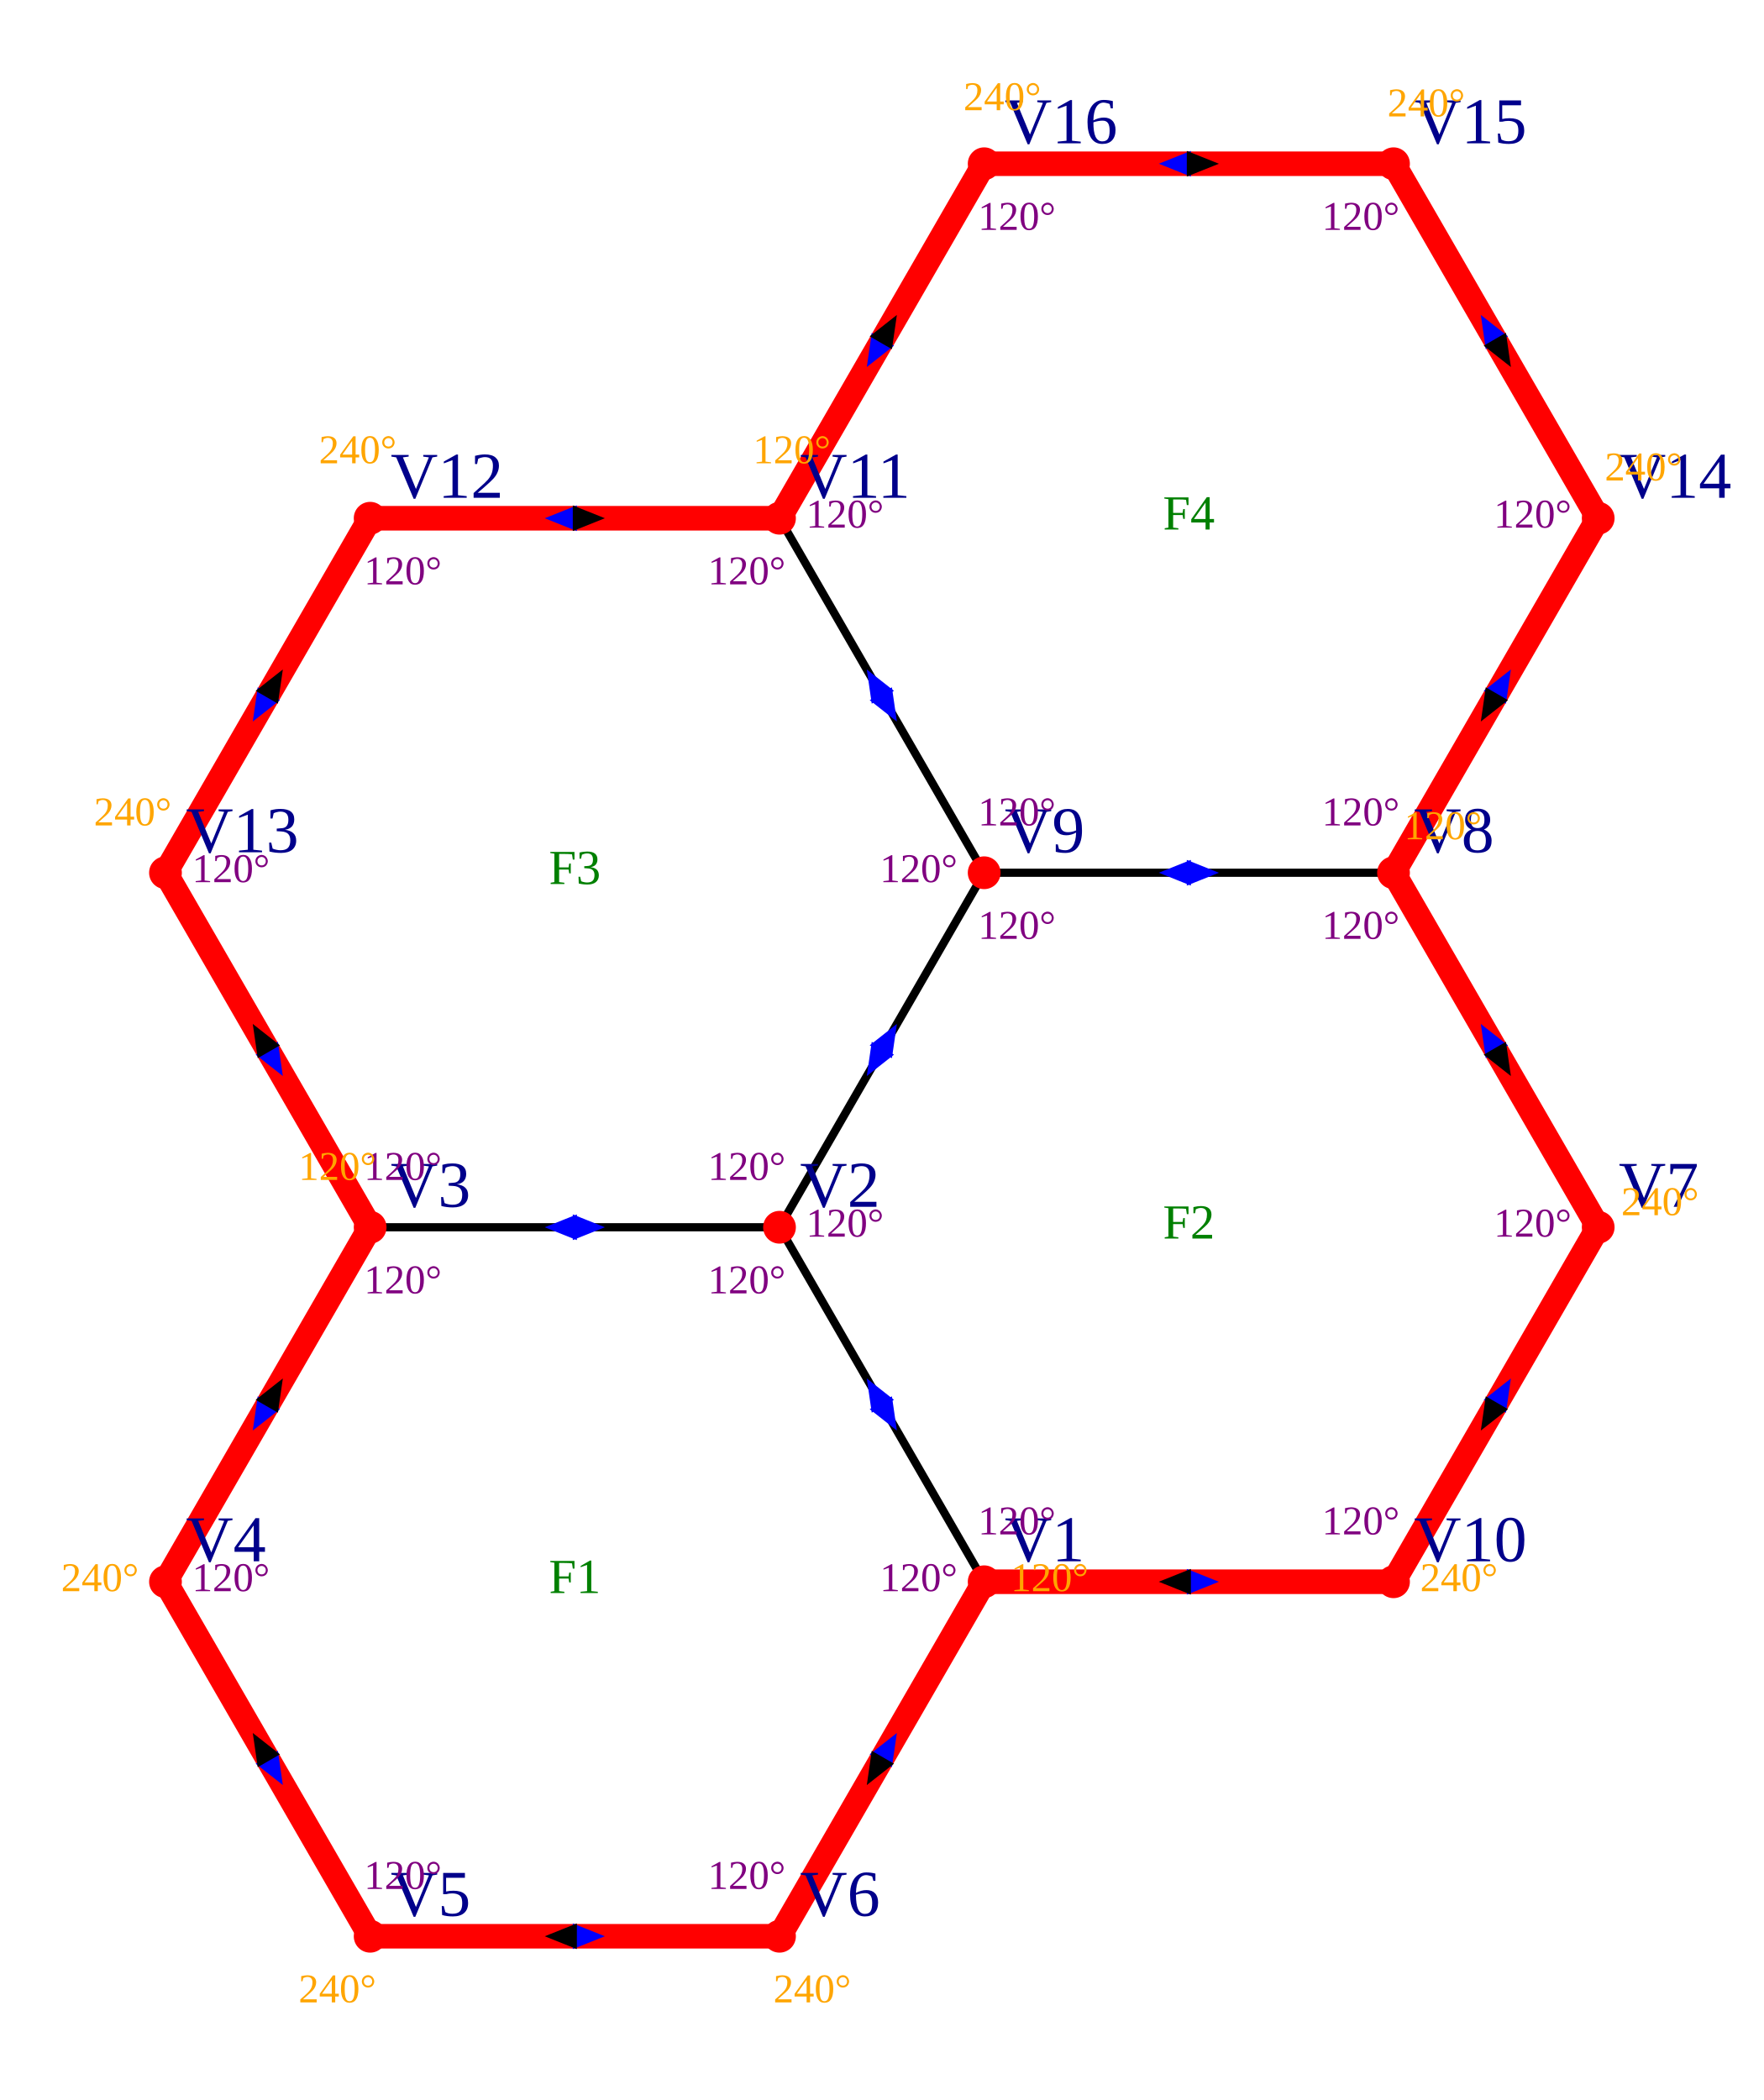
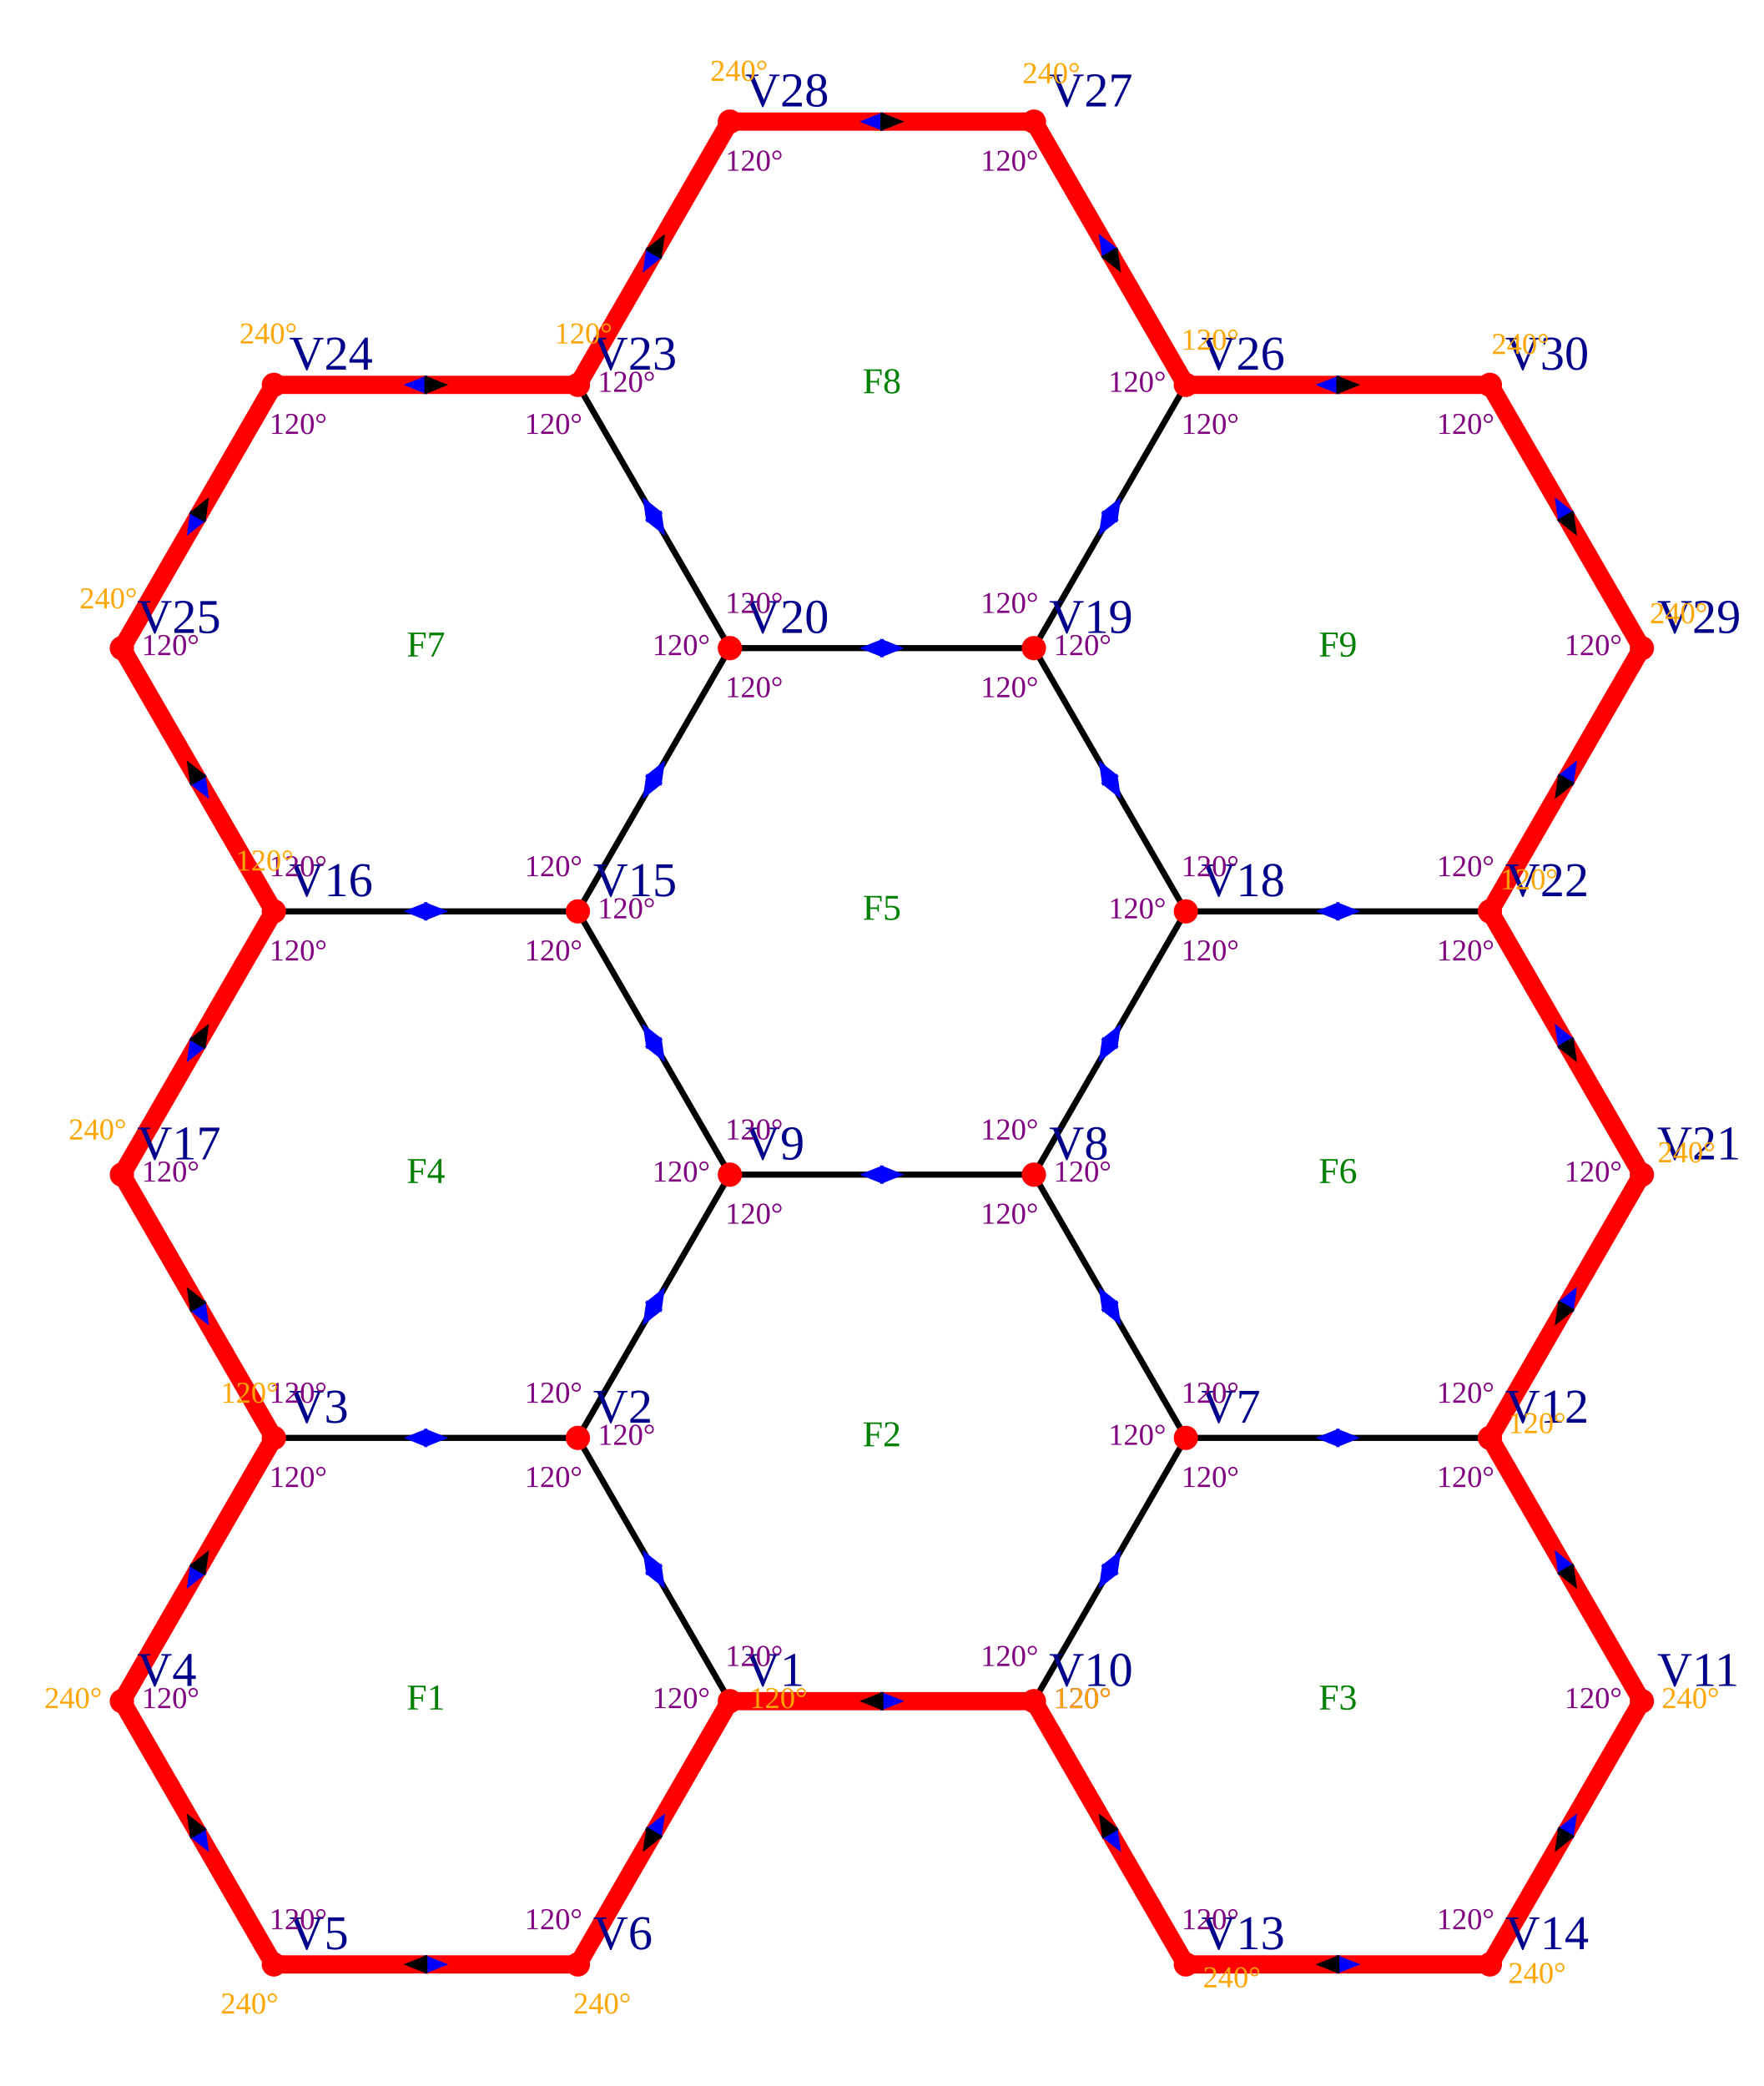
- <svg xmlns="http://www.w3.org/2000/svg" width="215" height="256" viewBox="-70 -193.205 215 256.506">
+ <svg xmlns="http://www.w3.org/2000/svg" width="290" height="343" viewBox="-70 -279.808 290 343.109">
  <g>
    <g stroke-width="1.0" stroke="black">
+       <line x1="25" y1="-216.506" x2="-25" y2="-216.506" />
+       <line x1="100" y1="-173.205" x2="50" y2="-173.205" />
+       <line x1="50" y1="0" x2="25" y2="-43.301" />
+       <line x1="175" y1="-43.301" x2="200" y2="-86.603" />
+       <line x1="50" y1="-173.205" x2="25" y2="-129.904" />
+       <line x1="100" y1="0" x2="125" y2="43.301" />
+       <line x1="100" y1="0" x2="125" y2="-43.301" />
+       <line x1="50" y1="-86.603" x2="25" y2="-129.904" />
+       <line x1="100" y1="-86.603" x2="50" y2="-86.603" />
+       <line x1="125" y1="-216.506" x2="100" y2="-259.808" />
+       <line x1="100" y1="-259.808" x2="50" y2="-259.808" />
+       <line x1="25" y1="43.301" x2="50" y2="0" />
+       <line x1="125" y1="-129.904" x2="100" y2="-173.205" />
+       <line x1="125" y1="-43.301" x2="100" y2="-86.603" />
+       <line x1="175" y1="-43.301" x2="125" y2="-43.301" />
+       <line x1="125" y1="43.301" x2="175" y2="43.301" />
      <line x1="25" y1="-43.301" x2="-25" y2="-43.301" />
-       <line x1="25" y1="-129.904" x2="-25" y2="-129.904" />
-       <line x1="50" y1="-173.205" x2="25" y2="-129.904" />
-       <line x1="50" y1="0" x2="25" y2="-43.301" />
+       <line x1="200" y1="0" x2="175" y2="-43.301" />
+       <line x1="50" y1="-173.205" x2="25" y2="-216.506" />
+       <line x1="175" y1="-129.904" x2="125" y2="-129.904" />
+       <line x1="100" y1="-86.603" x2="125" y2="-129.904" />
+       <line x1="100" y1="-173.205" x2="125" y2="-216.506" />
      <line x1="-25" y1="-43.301" x2="-50" y2="0" />
-       <line x1="125" y1="-129.904" x2="100" y2="-173.205" />
-       <line x1="100" y1="0" x2="125" y2="-43.301" />
+       <line x1="50" y1="-259.808" x2="25" y2="-216.506" />
+       <line x1="-25" y1="-216.506" x2="-50" y2="-173.205" />
      <line x1="50" y1="0" x2="100" y2="0" />
      <line x1="-25" y1="43.301" x2="25" y2="43.301" />
-       <line x1="50" y1="-86.603" x2="25" y2="-129.904" />
+       <line x1="175" y1="-216.506" x2="125" y2="-216.506" />
+       <line x1="175" y1="43.301" x2="200" y2="0" />
      <line x1="-50" y1="0" x2="-25" y2="43.301" />
-       <line x1="100" y1="-86.603" x2="50" y2="-86.603" />
+       <line x1="25" y1="-129.904" x2="-25" y2="-129.904" />
+       <line x1="-50" y1="-173.205" x2="-25" y2="-129.904" />
      <line x1="-25" y1="-129.904" x2="-50" y2="-86.603" />
-       <line x1="100" y1="-86.603" x2="125" y2="-129.904" />
-       <line x1="25" y1="43.301" x2="50" y2="0" />
-       <line x1="100" y1="-173.205" x2="50" y2="-173.205" />
+       <line x1="200" y1="-86.603" x2="175" y2="-129.904" />
+       <line x1="50" y1="-86.603" x2="25" y2="-43.301" />
+       <line x1="200" y1="-173.205" x2="175" y2="-216.506" />
      <line x1="-50" y1="-86.603" x2="-25" y2="-43.301" />
-       <line x1="125" y1="-43.301" x2="100" y2="-86.603" />
-       <line x1="50" y1="-86.603" x2="25" y2="-43.301" />
+       <line x1="175" y1="-129.904" x2="200" y2="-173.205" />
    </g>
    <g fill="none" stroke-width="3.0" stroke="red">
-       <polygon points="-25,-129.904 25,-129.904 50,-173.205 100,-173.205 125,-129.904 100,-86.603 125,-43.301 100,0 50,0 25,43.301 -25,43.301 -50,0 -25,-43.301 -50,-86.603">
+       <polygon points="-25,-216.506 25,-216.506 50,-259.808 100,-259.808 125,-216.506 175,-216.506 200,-173.205 175,-129.904 200,-86.603 175,-43.301 200,0 175,43.301 125,43.301 100,0 50,0 25,43.301 -25,43.301 -50,0 -25,-43.301 -50,-86.603 -25,-129.904 -50,-173.205">
            </polygon>
    </g>
    <g stroke-width="0.5" stroke="blue" fill="blue">
      <polygon points="36,-24.249 36.461,-21.051 38.539,-22.251" />
      <polygon points="-3,-43.301 -0,-42.101 0,-44.501" />
      <polygon points="-39,-19.053 -36.461,-21.051 -38.539,-22.251" />
      <polygon points="-36,24.249 -36.461,21.051 -38.539,22.251" />
      <polygon points="3,43.301 0,42.101 -0,44.501" />
      <polygon points="39,19.053 36.461,21.051 38.539,22.251" />
      <polygon points="111,-67.55 111.461,-64.352 113.539,-65.552" />
      <polygon points="72,-86.603 75,-85.403 75,-87.803" />
      <polygon points="36,-62.354 38.539,-64.352 36.461,-65.552" />
      <polygon points="39,-19.053 38.539,-22.251 36.461,-21.051" />
      <polygon points="78,0 75,-1.2 75,1.2" />
      <polygon points="114,-24.249 111.461,-22.251 113.539,-21.051" />
+       <polygon points="186,-24.249 186.461,-21.051 188.539,-22.251" />
+       <polygon points="147,-43.301 150,-42.101 150,-44.501" />
+       <polygon points="111,-19.053 113.539,-21.051 111.461,-22.251" />
+       <polygon points="114,24.249 113.539,21.051 111.461,22.251" />
+       <polygon points="153,43.301 150,42.101 150,44.501" />
+       <polygon points="189,19.053 186.461,21.051 188.539,22.251" />
      <polygon points="36,-110.851 36.461,-107.653 38.539,-108.853" />
      <polygon points="-3,-129.904 -0,-128.704 0,-131.104" />
      <polygon points="-39,-105.655 -36.461,-107.653 -38.539,-108.853" />
      <polygon points="-36,-62.354 -36.461,-65.552 -38.539,-64.352" />
      <polygon points="3,-43.301 0,-44.501 -0,-42.101" />
      <polygon points="39,-67.55 36.461,-65.552 38.539,-64.352" />
      <polygon points="111,-154.153 111.461,-150.954 113.539,-152.154" />
      <polygon points="72,-173.205 75,-172.005 75,-174.405" />
      <polygon points="36,-148.956 38.539,-150.954 36.461,-152.154" />
      <polygon points="39,-105.655 38.539,-108.853 36.461,-107.653" />
      <polygon points="78,-86.603 75,-87.803 75,-85.403" />
      <polygon points="114,-110.851 111.461,-108.853 113.539,-107.653" />
-     </g>
-     <g stroke-width="0.5" stroke="black" fill="black">
+       <polygon points="186,-110.851 186.461,-107.653 188.539,-108.853" />
+       <polygon points="147,-129.904 150,-128.704 150,-131.104" />
+       <polygon points="111,-105.655 113.539,-107.653 111.461,-108.853" />
+       <polygon points="114,-62.354 113.539,-65.552 111.461,-64.352" />
+       <polygon points="153,-43.301 150,-44.501 150,-42.101" />
+       <polygon points="189,-67.55 186.461,-65.552 188.539,-64.352" />
+       <polygon points="36,-197.454 36.461,-194.256 38.539,-195.456" />
+       <polygon points="-3,-216.506 -0,-215.306 0,-217.706" />
+       <polygon points="-39,-192.258 -36.461,-194.256 -38.539,-195.456" />
+       <polygon points="-36,-148.956 -36.461,-152.154 -38.539,-150.954" />
      <polygon points="3,-129.904 0,-131.104 -0,-128.704" />
      <polygon points="39,-154.153 36.461,-152.154 38.539,-150.954" />
+       <polygon points="111,-240.755 111.461,-237.557 113.539,-238.757" />
+       <polygon points="72,-259.808 75,-258.608 75,-261.008" />
+       <polygon points="36,-235.559 38.539,-237.557 36.461,-238.757" />
+       <polygon points="39,-192.258 38.539,-195.456 36.461,-194.256" />
      <polygon points="78,-173.205 75,-174.405 75,-172.005" />
+       <polygon points="114,-197.454 111.461,-195.456 113.539,-194.256" />
+       <polygon points="186,-197.454 186.461,-194.256 188.539,-195.456" />
+       <polygon points="147,-216.506 150,-215.306 150,-217.706" />
+       <polygon points="111,-192.258 113.539,-194.256 111.461,-195.456" />
      <polygon points="114,-148.956 113.539,-152.154 111.461,-150.954" />
-       <polygon points="111,-105.655 113.539,-107.653 111.461,-108.853" />
-       <polygon points="114,-62.354 113.539,-65.552 111.461,-64.352" />
-       <polygon points="111,-19.053 113.539,-21.051 111.461,-22.251" />
+       <polygon points="153,-129.904 150,-131.104 150,-128.704" />
+       <polygon points="189,-154.153 186.461,-152.154 188.539,-150.954" />
+     </g>
+     <g stroke-width="0.5" stroke="black" fill="black">
+       <polygon points="3,-216.506 0,-217.706 -0,-215.306" />
+       <polygon points="39,-240.755 36.461,-238.757 38.539,-237.557" />
+       <polygon points="78,-259.808 75,-261.008 75,-258.608" />
+       <polygon points="114,-235.559 113.539,-238.757 111.461,-237.557" />
+       <polygon points="153,-216.506 150,-217.706 150,-215.306" />
+       <polygon points="189,-192.258 188.539,-195.456 186.461,-194.256" />
+       <polygon points="186,-148.956 188.539,-150.954 186.461,-152.154" />
+       <polygon points="189,-105.655 188.539,-108.853 186.461,-107.653" />
+       <polygon points="186,-62.354 188.539,-64.352 186.461,-65.552" />
+       <polygon points="189,-19.053 188.539,-22.251 186.461,-21.051" />
+       <polygon points="186,24.249 188.539,22.251 186.461,21.051" />
+       <polygon points="147,43.301 150,44.501 150,42.101" />
+       <polygon points="111,19.053 111.461,22.251 113.539,21.051" />
      <polygon points="72,-0 75,1.2 75,-1.2" />
      <polygon points="36,24.249 38.539,22.251 36.461,21.051" />
      <polygon points="-3,43.301 -0,44.501 0,42.101" />
      <polygon points="-39,19.053 -38.539,22.251 -36.461,21.051" />
      <polygon points="-36,-24.249 -38.539,-22.251 -36.461,-21.051" />
      <polygon points="-39,-67.55 -38.539,-64.352 -36.461,-65.552" />
      <polygon points="-36,-110.851 -38.539,-108.853 -36.461,-107.653" />
+       <polygon points="-39,-154.153 -38.539,-150.954 -36.461,-152.154" />
+       <polygon points="-36,-197.454 -38.539,-195.456 -36.461,-194.256" />
    </g>
    <g fill="red">
      <circle cx="-50" cy="0" r="2.0" />
+       <circle cx="175" cy="43.301" r="2.0" />
+       <circle cx="175" cy="-129.904" r="2.0" />
      <circle cx="-25" cy="43.301" r="2.0" />
+       <circle cx="-25" cy="-216.506" r="2.0" />
+       <circle cx="25" cy="43.301" r="2.0" />
+       <circle cx="125" cy="-216.506" r="2.0" />
+       <circle cx="100" cy="-173.205" r="2.0" />
+       <circle cx="50" cy="-86.603" r="2.0" />
+       <circle cx="175" cy="-43.301" r="2.0" />
+       <circle cx="50" cy="-173.205" r="2.0" />
+       <circle cx="100" cy="-259.808" r="2.0" />
+       <circle cx="125" cy="-129.904" r="2.0" />
+       <circle cx="175" cy="-216.506" r="2.0" />
+       <circle cx="200" cy="-173.205" r="2.0" />
+       <circle cx="25" cy="-216.506" r="2.0" />
      <circle cx="50" cy="0" r="2.0" />
      <circle cx="100" cy="0" r="2.0" />
      <circle cx="125" cy="-43.301" r="2.0" />
-       <circle cx="25" cy="43.301" r="2.0" />
-       <circle cx="100" cy="-173.205" r="2.0" />
-       <circle cx="50" cy="-86.603" r="2.0" />
+       <circle cx="200" cy="0" r="2.0" />
+       <circle cx="50" cy="-259.808" r="2.0" />
      <circle cx="-50" cy="-86.603" r="2.0" />
      <circle cx="-25" cy="-43.301" r="2.0" />
-       <circle cx="50" cy="-173.205" r="2.0" />
-       <circle cx="125" cy="-129.904" r="2.0" />
      <circle cx="100" cy="-86.603" r="2.0" />
      <circle cx="25" cy="-129.904" r="2.0" />
+       <circle cx="200" cy="-86.603" r="2.0" />
+       <circle cx="-50" cy="-173.205" r="2.0" />
      <circle cx="25" cy="-43.301" r="2.0" />
      <circle cx="-25" cy="-129.904" r="2.0" />
+       <circle cx="125" cy="43.301" r="2.0" />
    </g>
    <g fill="darkblue" font-size="8">
      <text x="-47.5" y="-2.5">V4</text>
+       <text x="177.5" y="40.801">V14</text>
+       <text x="177.5" y="-132.404">V22</text>
      <text x="-22.5" y="40.801">V5</text>
+       <text x="-22.5" y="-219.006">V24</text>
+       <text x="27.5" y="40.801">V6</text>
+       <text x="127.5" y="-219.006">V26</text>
+       <text x="102.5" y="-175.705">V19</text>
+       <text x="52.5" y="-89.103">V9</text>
+       <text x="177.5" y="-45.801">V12</text>
+       <text x="52.5" y="-175.705">V20</text>
+       <text x="102.5" y="-262.308">V27</text>
+       <text x="127.5" y="-132.404">V18</text>
+       <text x="177.5" y="-219.006">V30</text>
+       <text x="202.5" y="-175.705">V29</text>
+       <text x="27.5" y="-219.006">V23</text>
      <text x="52.5" y="-2.5">V1</text>
      <text x="102.5" y="-2.5">V10</text>
      <text x="127.5" y="-45.801">V7</text>
-       <text x="27.5" y="40.801">V6</text>
-       <text x="102.5" y="-175.705">V15</text>
-       <text x="52.5" y="-89.103">V9</text>
-       <text x="-47.5" y="-89.103">V13</text>
+       <text x="202.5" y="-2.5">V11</text>
+       <text x="52.5" y="-262.308">V28</text>
+       <text x="-47.5" y="-89.103">V17</text>
      <text x="-22.5" y="-45.801">V3</text>
-       <text x="52.5" y="-175.705">V16</text>
-       <text x="127.5" y="-132.404">V14</text>
      <text x="102.5" y="-89.103">V8</text>
-       <text x="27.5" y="-132.404">V11</text>
+       <text x="27.5" y="-132.404">V15</text>
+       <text x="202.5" y="-89.103">V21</text>
+       <text x="-47.5" y="-175.705">V25</text>
      <text x="27.5" y="-45.801">V2</text>
-       <text x="-22.5" y="-132.404">V12</text>
+       <text x="-22.5" y="-132.404">V16</text>
+       <text x="127.5" y="40.801">V13</text>
    </g>
    <g dominant-baseline="middle" text-anchor="middle" fill="green" font-size="6">
      <text x="0" y="0">F1</text>
      <text x="75" y="-43.301">F2</text>
-       <text x="0" y="-86.603">F3</text>
-       <text x="75" y="-129.904">F4</text>
+       <text x="150" y="0">F3</text>
+       <text x="0" y="-86.603">F4</text>
+       <text x="75" y="-129.904">F5</text>
+       <text x="150" y="-86.603">F6</text>
+       <text x="0" y="-173.205">F7</text>
+       <text x="75" y="-216.506">F8</text>
+       <text x="150" y="-173.205">F9</text>
    </g>
    <g dominant-baseline="middle" text-anchor="middle" fill="purple" font-size="5">
      <text x="42" y="-0">120°</text>
      <text x="21" y="-36.373">120°</text>
      <text x="-21" y="-36.373">120°</text>
      <text x="-42" y="0">120°</text>
      <text x="-21" y="36.373">120°</text>
      <text x="21" y="36.373">120°</text>
      <text x="117" y="-43.301">120°</text>
      <text x="96" y="-79.674">120°</text>
      <text x="54" y="-79.674">120°</text>
      <text x="33" y="-43.301">120°</text>
      <text x="54" y="-6.928">120°</text>
      <text x="96" y="-6.928">120°</text>
+       <text x="192" y="-0">120°</text>
+       <text x="171" y="-36.373">120°</text>
+       <text x="129" y="-36.373">120°</text>
+       <text x="108" y="0">120°</text>
+       <text x="129" y="36.373">120°</text>
+       <text x="171" y="36.373">120°</text>
      <text x="42" y="-86.603">120°</text>
      <text x="21" y="-122.976">120°</text>
      <text x="-21" y="-122.976">120°</text>
      <text x="-42" y="-86.603">120°</text>
      <text x="-21" y="-50.229">120°</text>
      <text x="21" y="-50.229">120°</text>
      <text x="117" y="-129.904">120°</text>
      <text x="96" y="-166.277">120°</text>
      <text x="54" y="-166.277">120°</text>
      <text x="33" y="-129.904">120°</text>
      <text x="54" y="-93.531">120°</text>
      <text x="96" y="-93.531">120°</text>
+       <text x="192" y="-86.603">120°</text>
+       <text x="171" y="-122.976">120°</text>
+       <text x="129" y="-122.976">120°</text>
+       <text x="108" y="-86.603">120°</text>
+       <text x="129" y="-50.229">120°</text>
+       <text x="171" y="-50.229">120°</text>
+       <text x="42" y="-173.205">120°</text>
+       <text x="21" y="-209.578">120°</text>
+       <text x="-21" y="-209.578">120°</text>
+       <text x="-42" y="-173.205">120°</text>
+       <text x="-21" y="-136.832">120°</text>
+       <text x="21" y="-136.832">120°</text>
+       <text x="117" y="-216.506">120°</text>
+       <text x="96" y="-252.879">120°</text>
+       <text x="54" y="-252.879">120°</text>
+       <text x="33" y="-216.506">120°</text>
+       <text x="54" y="-180.133">120°</text>
+       <text x="96" y="-180.133">120°</text>
+       <text x="192" y="-173.205">120°</text>
+       <text x="171" y="-209.578">120°</text>
+       <text x="129" y="-209.578">120°</text>
+       <text x="108" y="-173.205">120°</text>
+       <text x="129" y="-136.832">120°</text>
+       <text x="171" y="-136.832">120°</text>
    </g>
    <g dominant-baseline="middle" text-anchor="middle" fill="orange" font-size="5">
-       <text x="-26.512" y="-137.76">240°</text>
-       <text x="26.512" y="-137.76">120°</text>
-       <text x="52.219" y="-180.891">240°</text>
-       <text x="104" y="-180.133">240°</text>
-       <text x="130.547" y="-135.668">240°</text>
-       <text x="106.047" y="-91.84">120°</text>
-       <text x="132.559" y="-45.92">240°</text>
-       <text x="108" y="0">240°</text>
+       <text x="-25.918" y="-224.454">240°</text>
+       <text x="25.918" y="-224.454">120°</text>
+       <text x="51.512" y="-267.663">240°</text>
+       <text x="102.874" y="-267.274">240°</text>
+       <text x="129" y="-223.435">120°</text>
+       <text x="180.029" y="-222.728">240°</text>
+       <text x="206.047" y="-178.442">240°</text>
+       <text x="181.424" y="-134.672">120°</text>
+       <text x="207.341" y="-89.781">240°</text>
+       <text x="182.766" y="-45.223">120°</text>
+       <text x="208" y="0">240°</text>
+       <text x="182.766" y="45.223">240°</text>
+       <text x="132.559" y="45.92">240°</text>
+       <text x="108" y="0">120°</text>
      <text x="58" y="0">120°</text>
      <text x="29" y="50.229">240°</text>
      <text x="-29" y="50.229">240°</text>
      <text x="-58" y="0">240°</text>
      <text x="-29" y="-50.229">120°</text>
      <text x="-54" y="-93.531">240°</text>
+       <text x="-26.512" y="-137.76">120°</text>
+       <text x="-52.219" y="-180.891">240°</text>
    </g>
  </g>
</svg>
